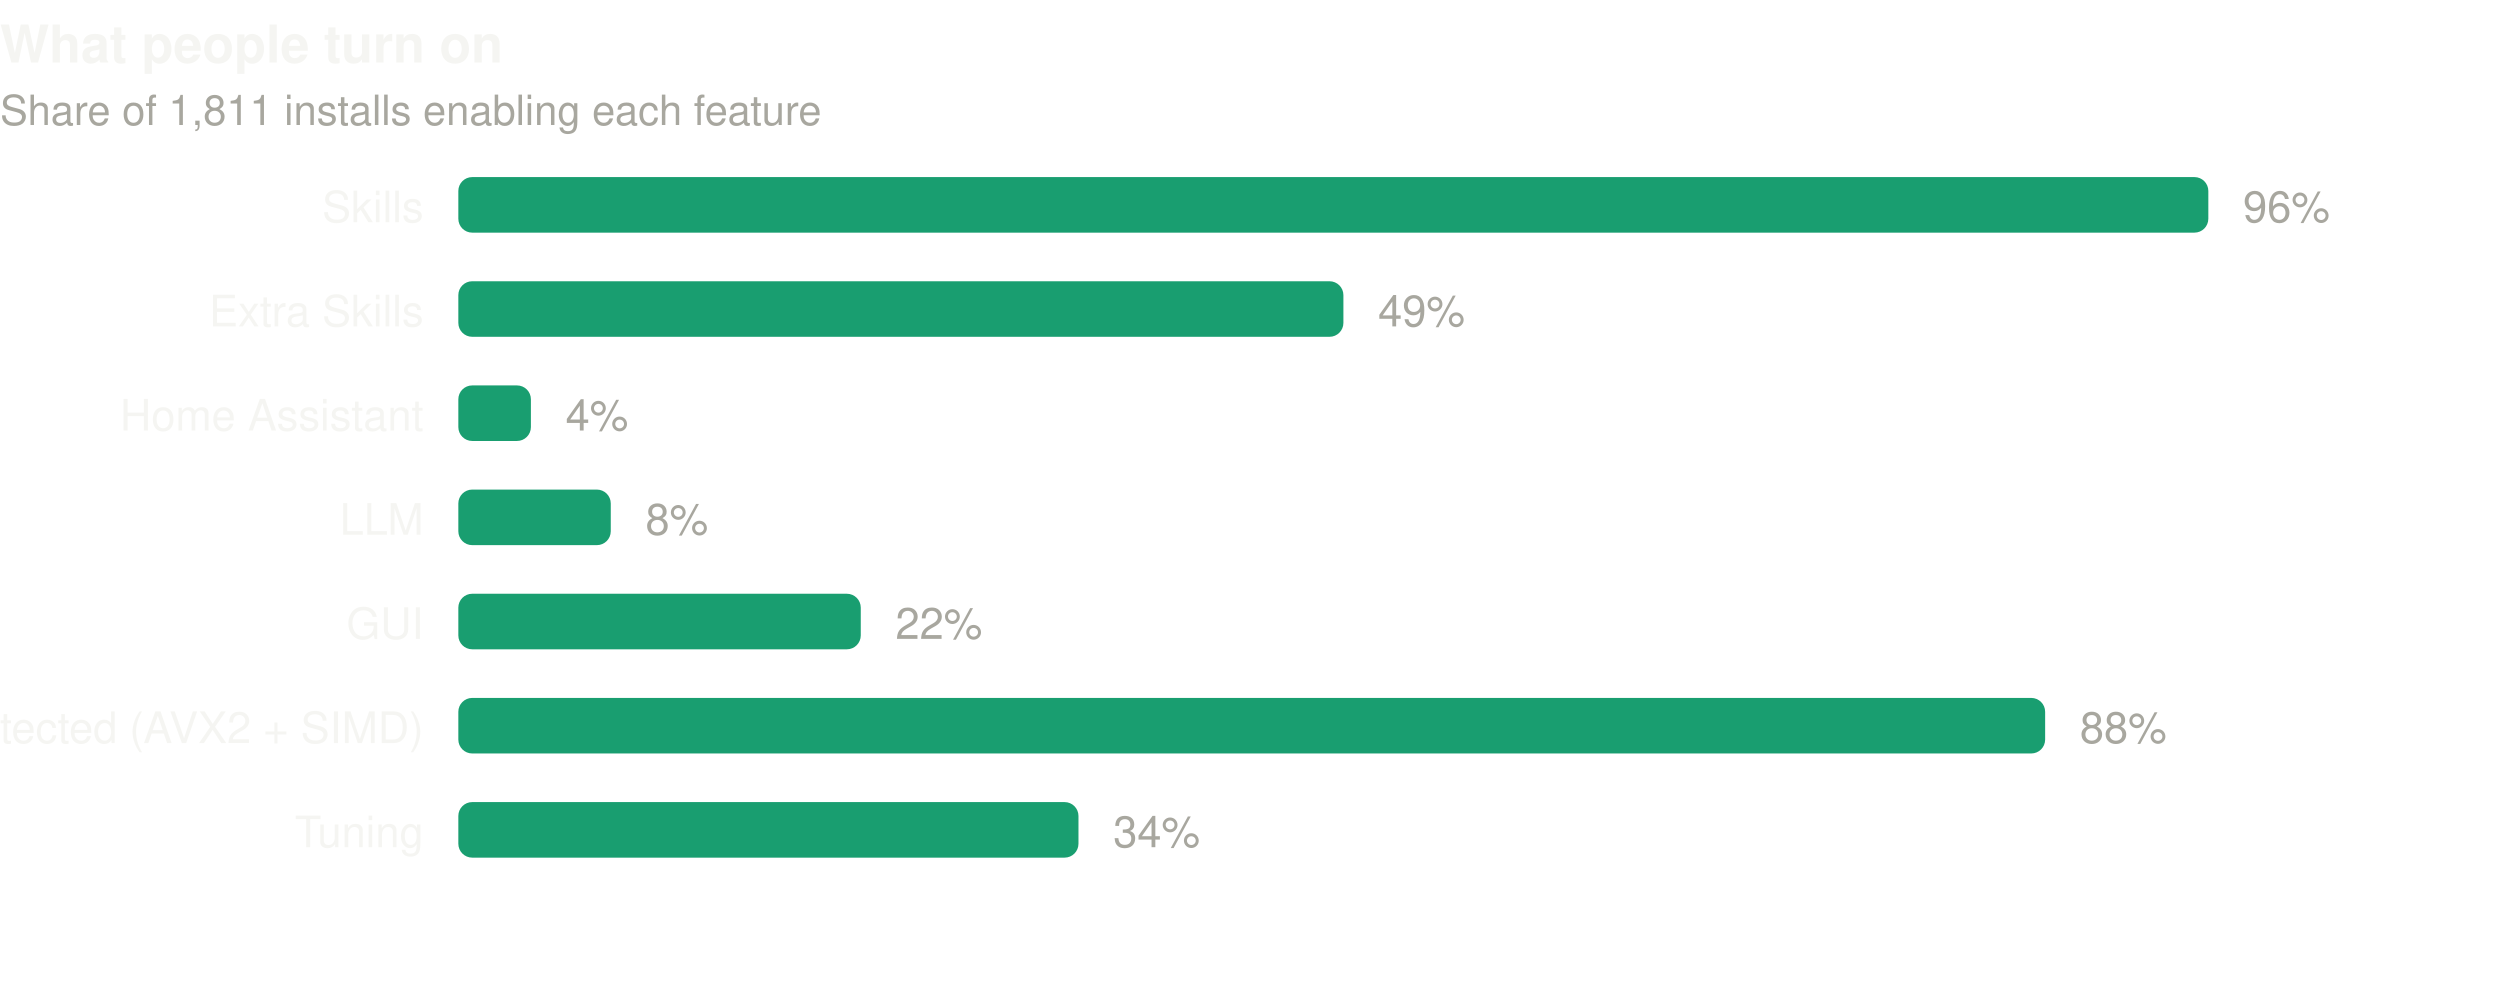
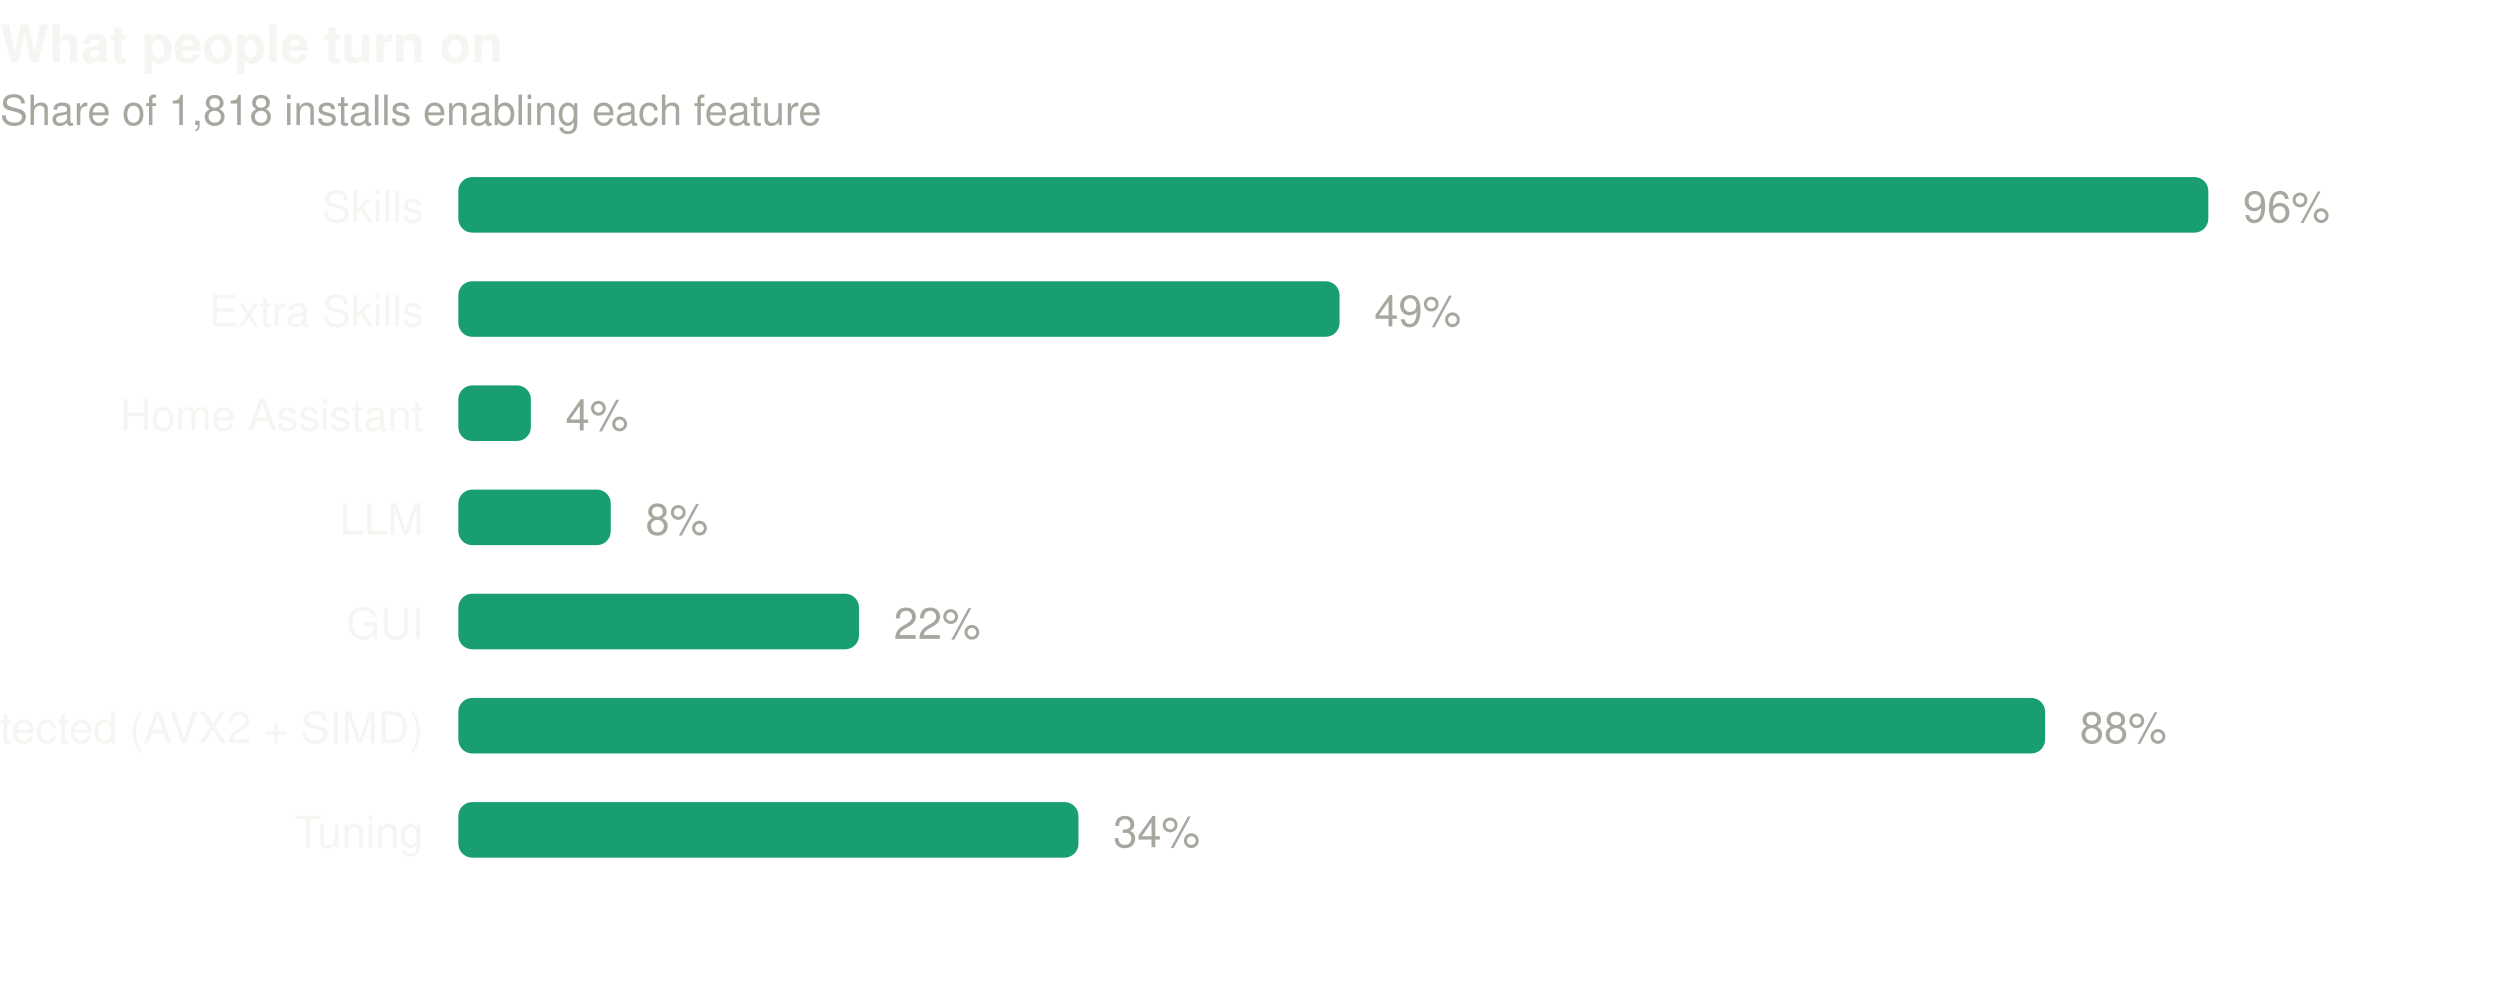
- <svg xmlns="http://www.w3.org/2000/svg" width="720" height="284" viewBox="0 0 720 284" role="img" aria-label="What people turn on. Share of 1,811 installs enabling each feature">
+ <svg xmlns="http://www.w3.org/2000/svg" width="720" height="284" viewBox="0 0 720 284" role="img" aria-label="What people turn on. Share of 1,818 installs enabling each feature">
  <text x="0" y="18" font-family="ui-sans-serif,-apple-system,BlinkMacSystemFont,'Segoe UI',Helvetica,Arial,sans-serif" font-size="15" font-weight="600" fill="#f5f5f2">What people turn on</text>
-   <text x="0" y="36" font-family="ui-sans-serif,-apple-system,BlinkMacSystemFont,'Segoe UI',Helvetica,Arial,sans-serif" font-size="12" fill="#a8a79f">Share of 1,811 installs enabling each feature</text>
+   <text x="0" y="36" font-family="ui-sans-serif,-apple-system,BlinkMacSystemFont,'Segoe UI',Helvetica,Arial,sans-serif" font-size="12" fill="#a8a79f">Share of 1,818 installs enabling each feature</text>
  <text x="122" y="64.0" text-anchor="end" font-family="ui-sans-serif,-apple-system,BlinkMacSystemFont,'Segoe UI',Helvetica,Arial,sans-serif" font-size="12.5" fill="#f5f5f2">Skills</text>
  <rect x="132" y="51.0" width="504.0" height="16" rx="4" fill="#199e70" />
  <text x="646.0" y="64.0" font-family="ui-sans-serif,-apple-system,BlinkMacSystemFont,'Segoe UI',Helvetica,Arial,sans-serif" font-size="12.5" fill="#a8a79f">96%</text>
  <text x="122" y="94.0" text-anchor="end" font-family="ui-sans-serif,-apple-system,BlinkMacSystemFont,'Segoe UI',Helvetica,Arial,sans-serif" font-size="12.5" fill="#f5f5f2">Extra Skills</text>
-   <rect x="132" y="81.0" width="254.9" height="16" rx="4" fill="#199e70" />
-   <text x="396.9" y="94.0" font-family="ui-sans-serif,-apple-system,BlinkMacSystemFont,'Segoe UI',Helvetica,Arial,sans-serif" font-size="12.5" fill="#a8a79f">49%</text>
+   <rect x="132" y="81.0" width="253.8" height="16" rx="4" fill="#199e70" />
+   <text x="395.8" y="94.0" font-family="ui-sans-serif,-apple-system,BlinkMacSystemFont,'Segoe UI',Helvetica,Arial,sans-serif" font-size="12.5" fill="#a8a79f">49%</text>
  <text x="122" y="124.0" text-anchor="end" font-family="ui-sans-serif,-apple-system,BlinkMacSystemFont,'Segoe UI',Helvetica,Arial,sans-serif" font-size="12.5" fill="#f5f5f2">Home Assistant</text>
  <rect x="132" y="111.0" width="20.9" height="16" rx="4" fill="#199e70" />
  <text x="162.9" y="124.0" font-family="ui-sans-serif,-apple-system,BlinkMacSystemFont,'Segoe UI',Helvetica,Arial,sans-serif" font-size="12.5" fill="#a8a79f">4%</text>
  <text x="122" y="154.0" text-anchor="end" font-family="ui-sans-serif,-apple-system,BlinkMacSystemFont,'Segoe UI',Helvetica,Arial,sans-serif" font-size="12.5" fill="#f5f5f2">LLM</text>
  <rect x="132" y="141.0" width="43.9" height="16" rx="4" fill="#199e70" />
  <text x="185.9" y="154.0" font-family="ui-sans-serif,-apple-system,BlinkMacSystemFont,'Segoe UI',Helvetica,Arial,sans-serif" font-size="12.5" fill="#a8a79f">8%</text>
  <text x="122" y="184.0" text-anchor="end" font-family="ui-sans-serif,-apple-system,BlinkMacSystemFont,'Segoe UI',Helvetica,Arial,sans-serif" font-size="12.5" fill="#f5f5f2">GUI</text>
-   <rect x="132" y="171.0" width="115.9" height="16" rx="4" fill="#199e70" />
-   <text x="257.9" y="184.0" font-family="ui-sans-serif,-apple-system,BlinkMacSystemFont,'Segoe UI',Helvetica,Arial,sans-serif" font-size="12.5" fill="#a8a79f">22%</text>
+   <rect x="132" y="171.0" width="115.4" height="16" rx="4" fill="#199e70" />
+   <text x="257.4" y="184.0" font-family="ui-sans-serif,-apple-system,BlinkMacSystemFont,'Segoe UI',Helvetica,Arial,sans-serif" font-size="12.5" fill="#a8a79f">22%</text>
  <text x="122" y="214.0" text-anchor="end" font-family="ui-sans-serif,-apple-system,BlinkMacSystemFont,'Segoe UI',Helvetica,Arial,sans-serif" font-size="12.5" fill="#f5f5f2">CPU capability detected (AVX2 + SIMD)</text>
  <rect x="132" y="201.0" width="457.0" height="16" rx="4" fill="#199e70" />
  <text x="599.0" y="214.0" font-family="ui-sans-serif,-apple-system,BlinkMacSystemFont,'Segoe UI',Helvetica,Arial,sans-serif" font-size="12.5" fill="#a8a79f">88%</text>
  <text x="122" y="244.0" text-anchor="end" font-family="ui-sans-serif,-apple-system,BlinkMacSystemFont,'Segoe UI',Helvetica,Arial,sans-serif" font-size="12.5" fill="#f5f5f2">Tuning</text>
  <rect x="132" y="231.0" width="178.6" height="16" rx="4" fill="#199e70" />
  <text x="320.6" y="244.0" font-family="ui-sans-serif,-apple-system,BlinkMacSystemFont,'Segoe UI',Helvetica,Arial,sans-serif" font-size="12.5" fill="#a8a79f">34%</text>
</svg>
